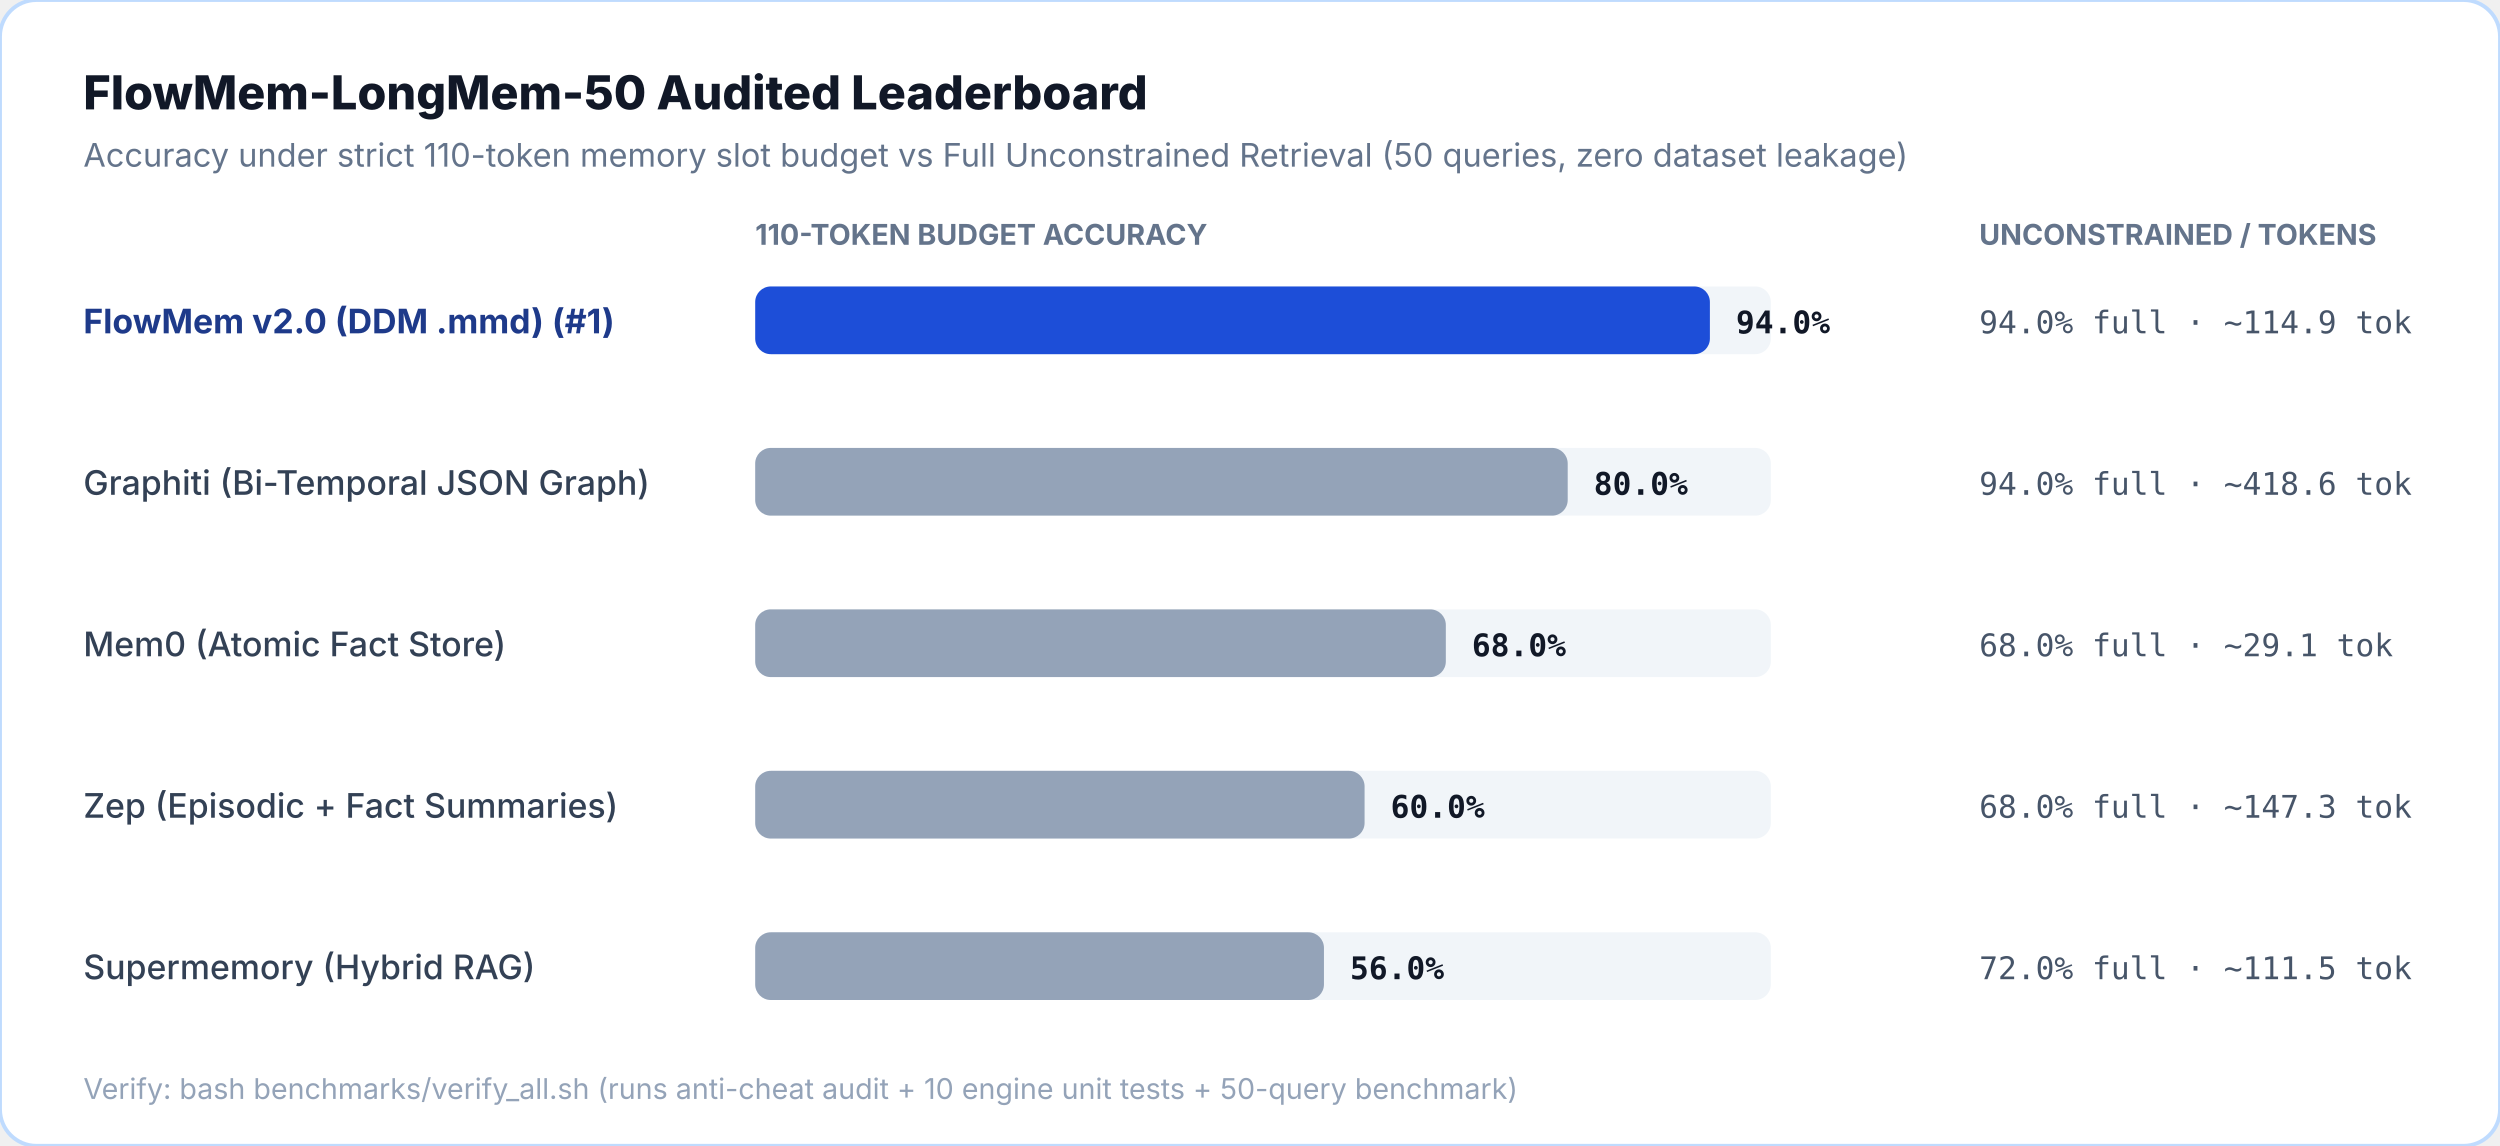
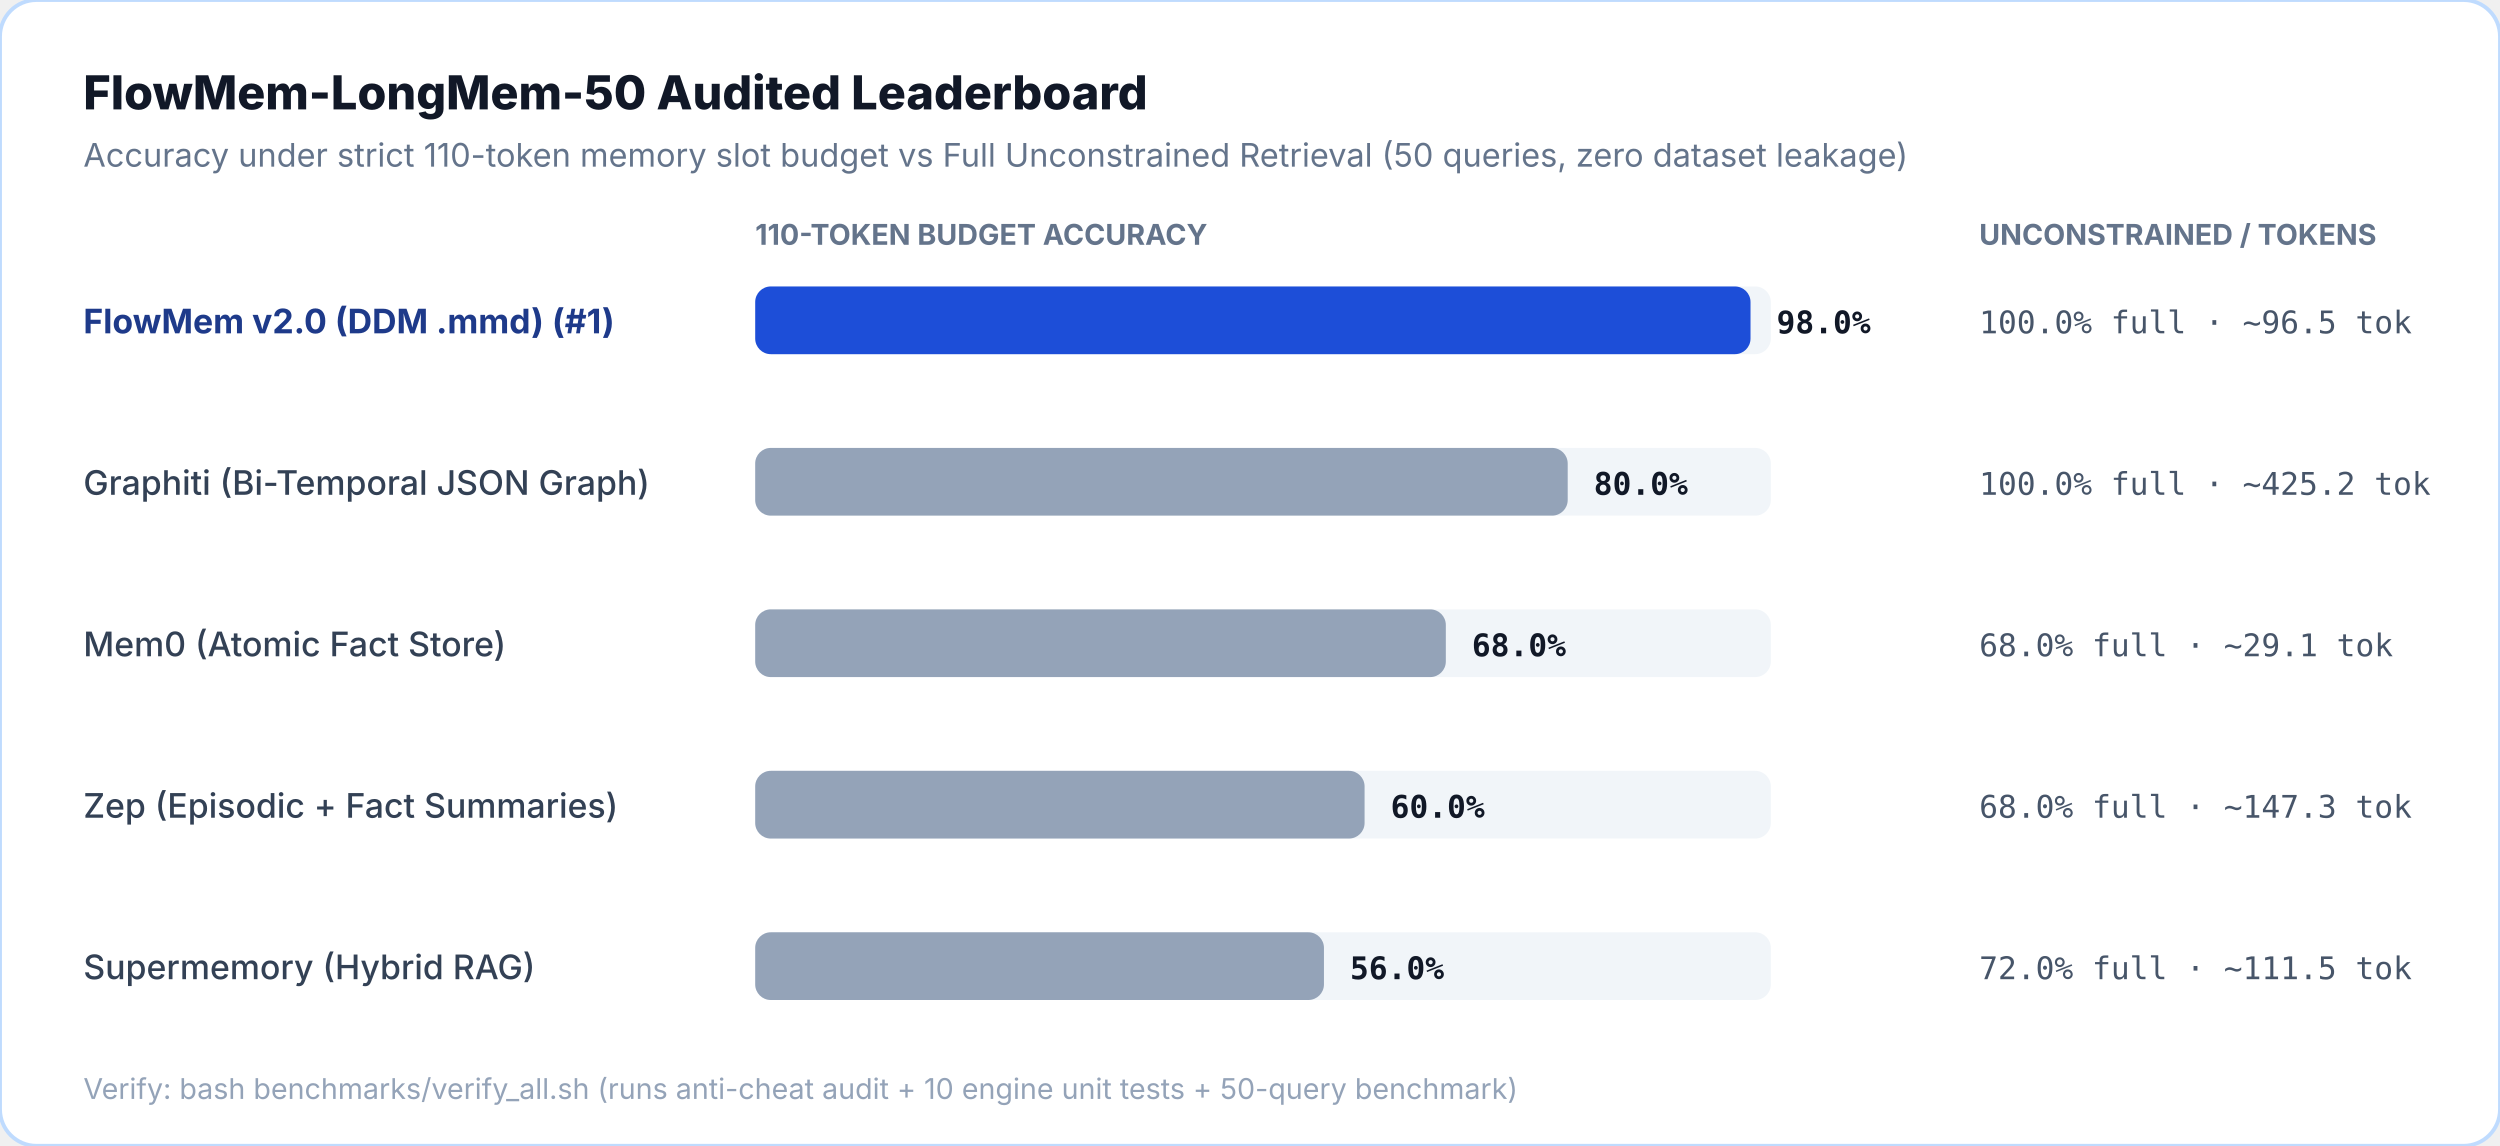
<svg xmlns="http://www.w3.org/2000/svg" width="960" height="440" viewBox="0 0 960 440">
  <rect width="960" height="440" rx="14" fill="#ffffff" stroke="#bfdbfe" stroke-width="1.5" />
  <text x="32" y="42" font-family="Inter, sans-serif" font-size="18" font-weight="800" fill="#111827">FlowMem-LongMem-50 Audited Leaderboard</text>
  <text x="32" y="64" font-family="Inter, sans-serif" font-size="12.5" fill="#64748b">Accuracy under strict 110-token memory slot budget vs Full Unconstrained Retrieval (50 queries, zero dataset leakage)</text>
  <text x="290" y="94" font-family="Inter, sans-serif" font-size="11" font-weight="700" fill="#64748b">110-TOKEN BUDGET ACCURACY</text>
  <text x="760" y="94" font-family="Inter, sans-serif" font-size="11" font-weight="700" fill="#64748b">UNCONSTRAINED / TOKENS</text>
  <text x="32" y="128" font-family="Inter, sans-serif" font-size="13" font-weight="700" fill="#1e3a8a">FlowMem v2.0 (DDM .mmd) (#1)</text>
  <rect x="290" y="110" width="390" height="26" rx="6" fill="#f1f5f9" />
-   <rect x="290" y="110" width="366.6" height="26" rx="6" fill="#1d4ed8" />
-   <text x="666.6" y="128" font-family="monospace" font-size="12" font-weight="700" fill="#111827">94.0%</text>
-   <text x="760" y="128" font-family="monospace" font-size="12" fill="#475569">94.0% full · ~114.9 tok</text>
+   <rect x="290" y="110" width="382.2" height="26" rx="6" fill="#1d4ed8" />
+   <text x="682.2" y="128" font-family="monospace" font-size="12" font-weight="700" fill="#111827">98.0%</text>
+   <text x="760" y="128" font-family="monospace" font-size="12" fill="#475569">100.0% full · ~96.5 tok</text>
  <text x="32" y="190" font-family="Inter, sans-serif" font-size="13" font-weight="500" fill="#334155">Graphiti (Bi-Temporal JSON Graph)</text>
  <rect x="290" y="172" width="390" height="26" rx="6" fill="#f1f5f9" />
  <rect x="290" y="172" width="312.0" height="26" rx="6" fill="#94a3b8" />
  <text x="612.0" y="190" font-family="monospace" font-size="12" font-weight="700" fill="#111827">80.0%</text>
-   <text x="760" y="190" font-family="monospace" font-size="12" fill="#475569">94.0% full · ~418.6 tok</text>
+   <text x="760" y="190" font-family="monospace" font-size="12" fill="#475569">100.0% full · ~425.2 tok</text>
  <text x="32" y="252" font-family="Inter, sans-serif" font-size="13" font-weight="500" fill="#334155">Mem0 (Atomic Fact Store)</text>
  <rect x="290" y="234" width="390" height="26" rx="6" fill="#f1f5f9" />
  <rect x="290" y="234" width="265.2" height="26" rx="6" fill="#94a3b8" />
  <text x="565.2" y="252" font-family="monospace" font-size="12" font-weight="700" fill="#111827">68.0%</text>
  <text x="760" y="252" font-family="monospace" font-size="12" fill="#475569">68.0% full · ~29.1 tok</text>
  <text x="32" y="314" font-family="Inter, sans-serif" font-size="13" font-weight="500" fill="#334155">Zep (Episodic + Fact Summaries)</text>
  <rect x="290" y="296" width="390" height="26" rx="6" fill="#f1f5f9" />
  <rect x="290" y="296" width="234.0" height="26" rx="6" fill="#94a3b8" />
  <text x="534.0" y="314" font-family="monospace" font-size="12" font-weight="700" fill="#111827">60.0%</text>
  <text x="760" y="314" font-family="monospace" font-size="12" fill="#475569">68.0% full · ~147.3 tok</text>
  <text x="32" y="376" font-family="Inter, sans-serif" font-size="13" font-weight="500" fill="#334155">Supermemory (Hybrid RAG)</text>
  <rect x="290" y="358" width="390" height="26" rx="6" fill="#f1f5f9" />
  <rect x="290" y="358" width="218.4" height="26" rx="6" fill="#94a3b8" />
  <text x="518.4" y="376" font-family="monospace" font-size="12" font-weight="700" fill="#111827">56.0%</text>
  <text x="760" y="376" font-family="monospace" font-size="12" fill="#475569">72.0% full · ~111.5 tok</text>
  <text x="32" y="422" font-family="Inter, sans-serif" font-size="11" fill="#94a3b8">Verify: bash benchmarks/verify_all.sh (runs anti-cheat audit + 10 engine unit tests + 50-query benchmark)</text>
</svg>
